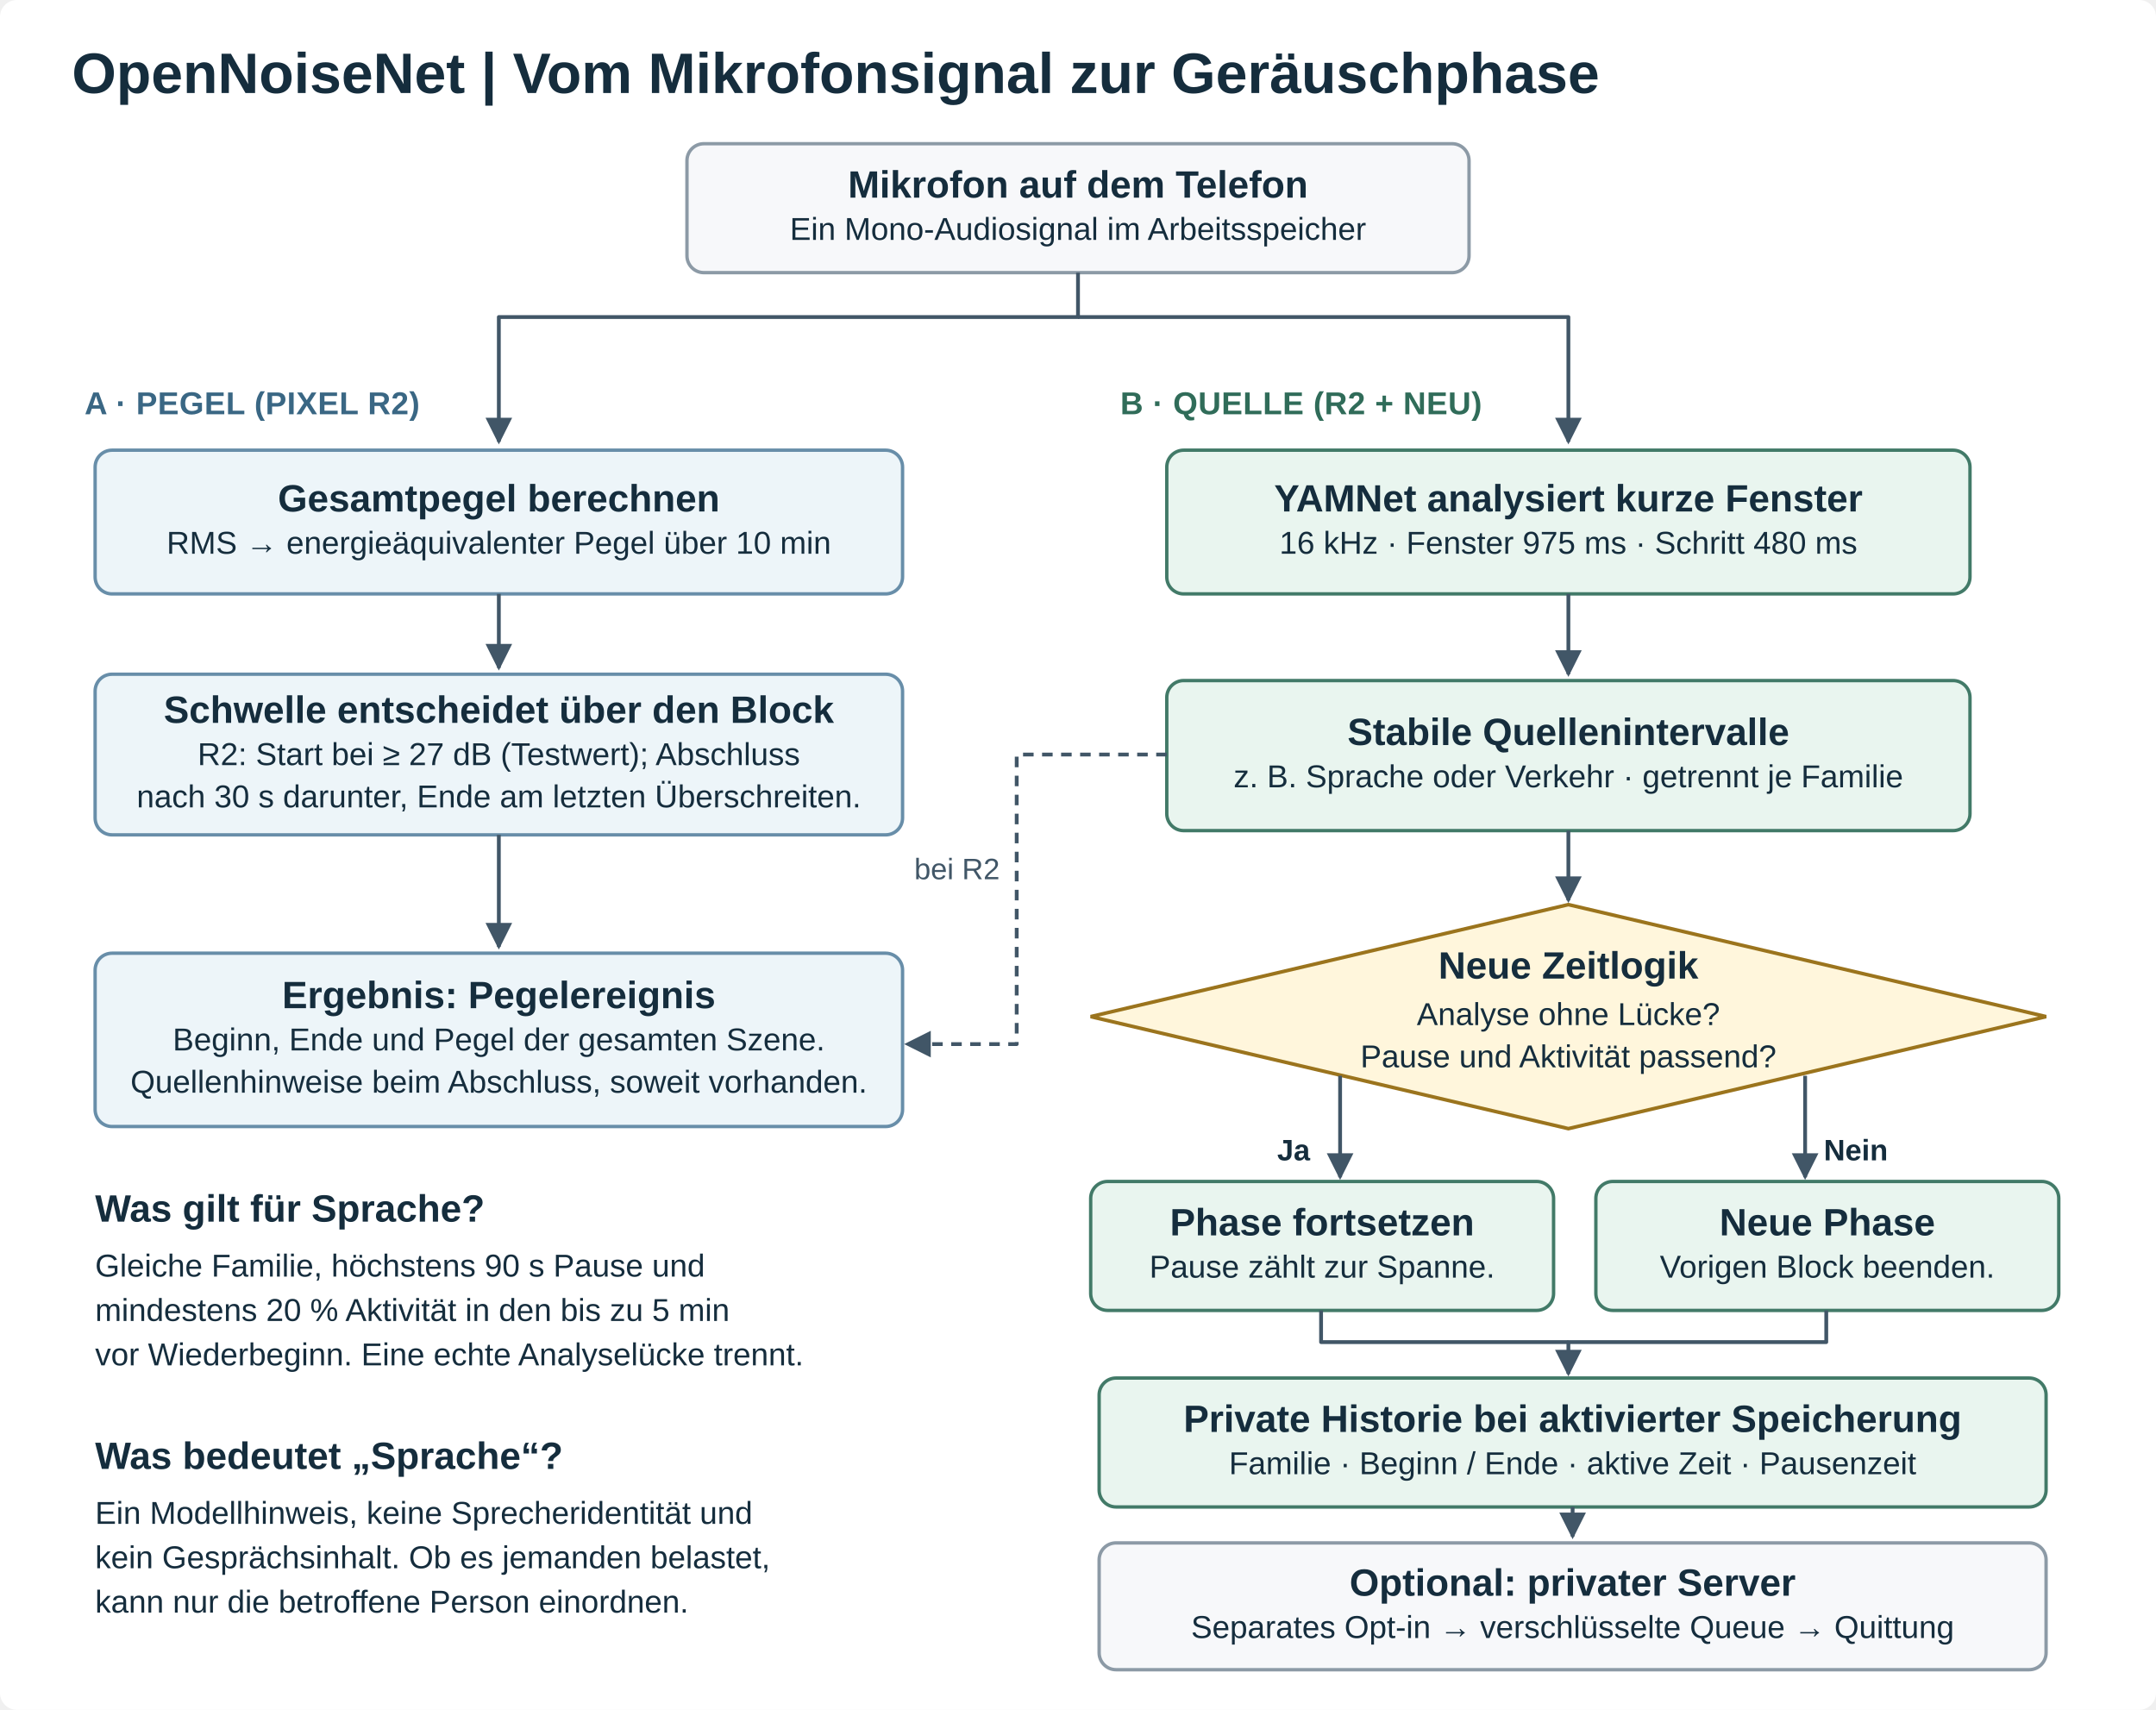
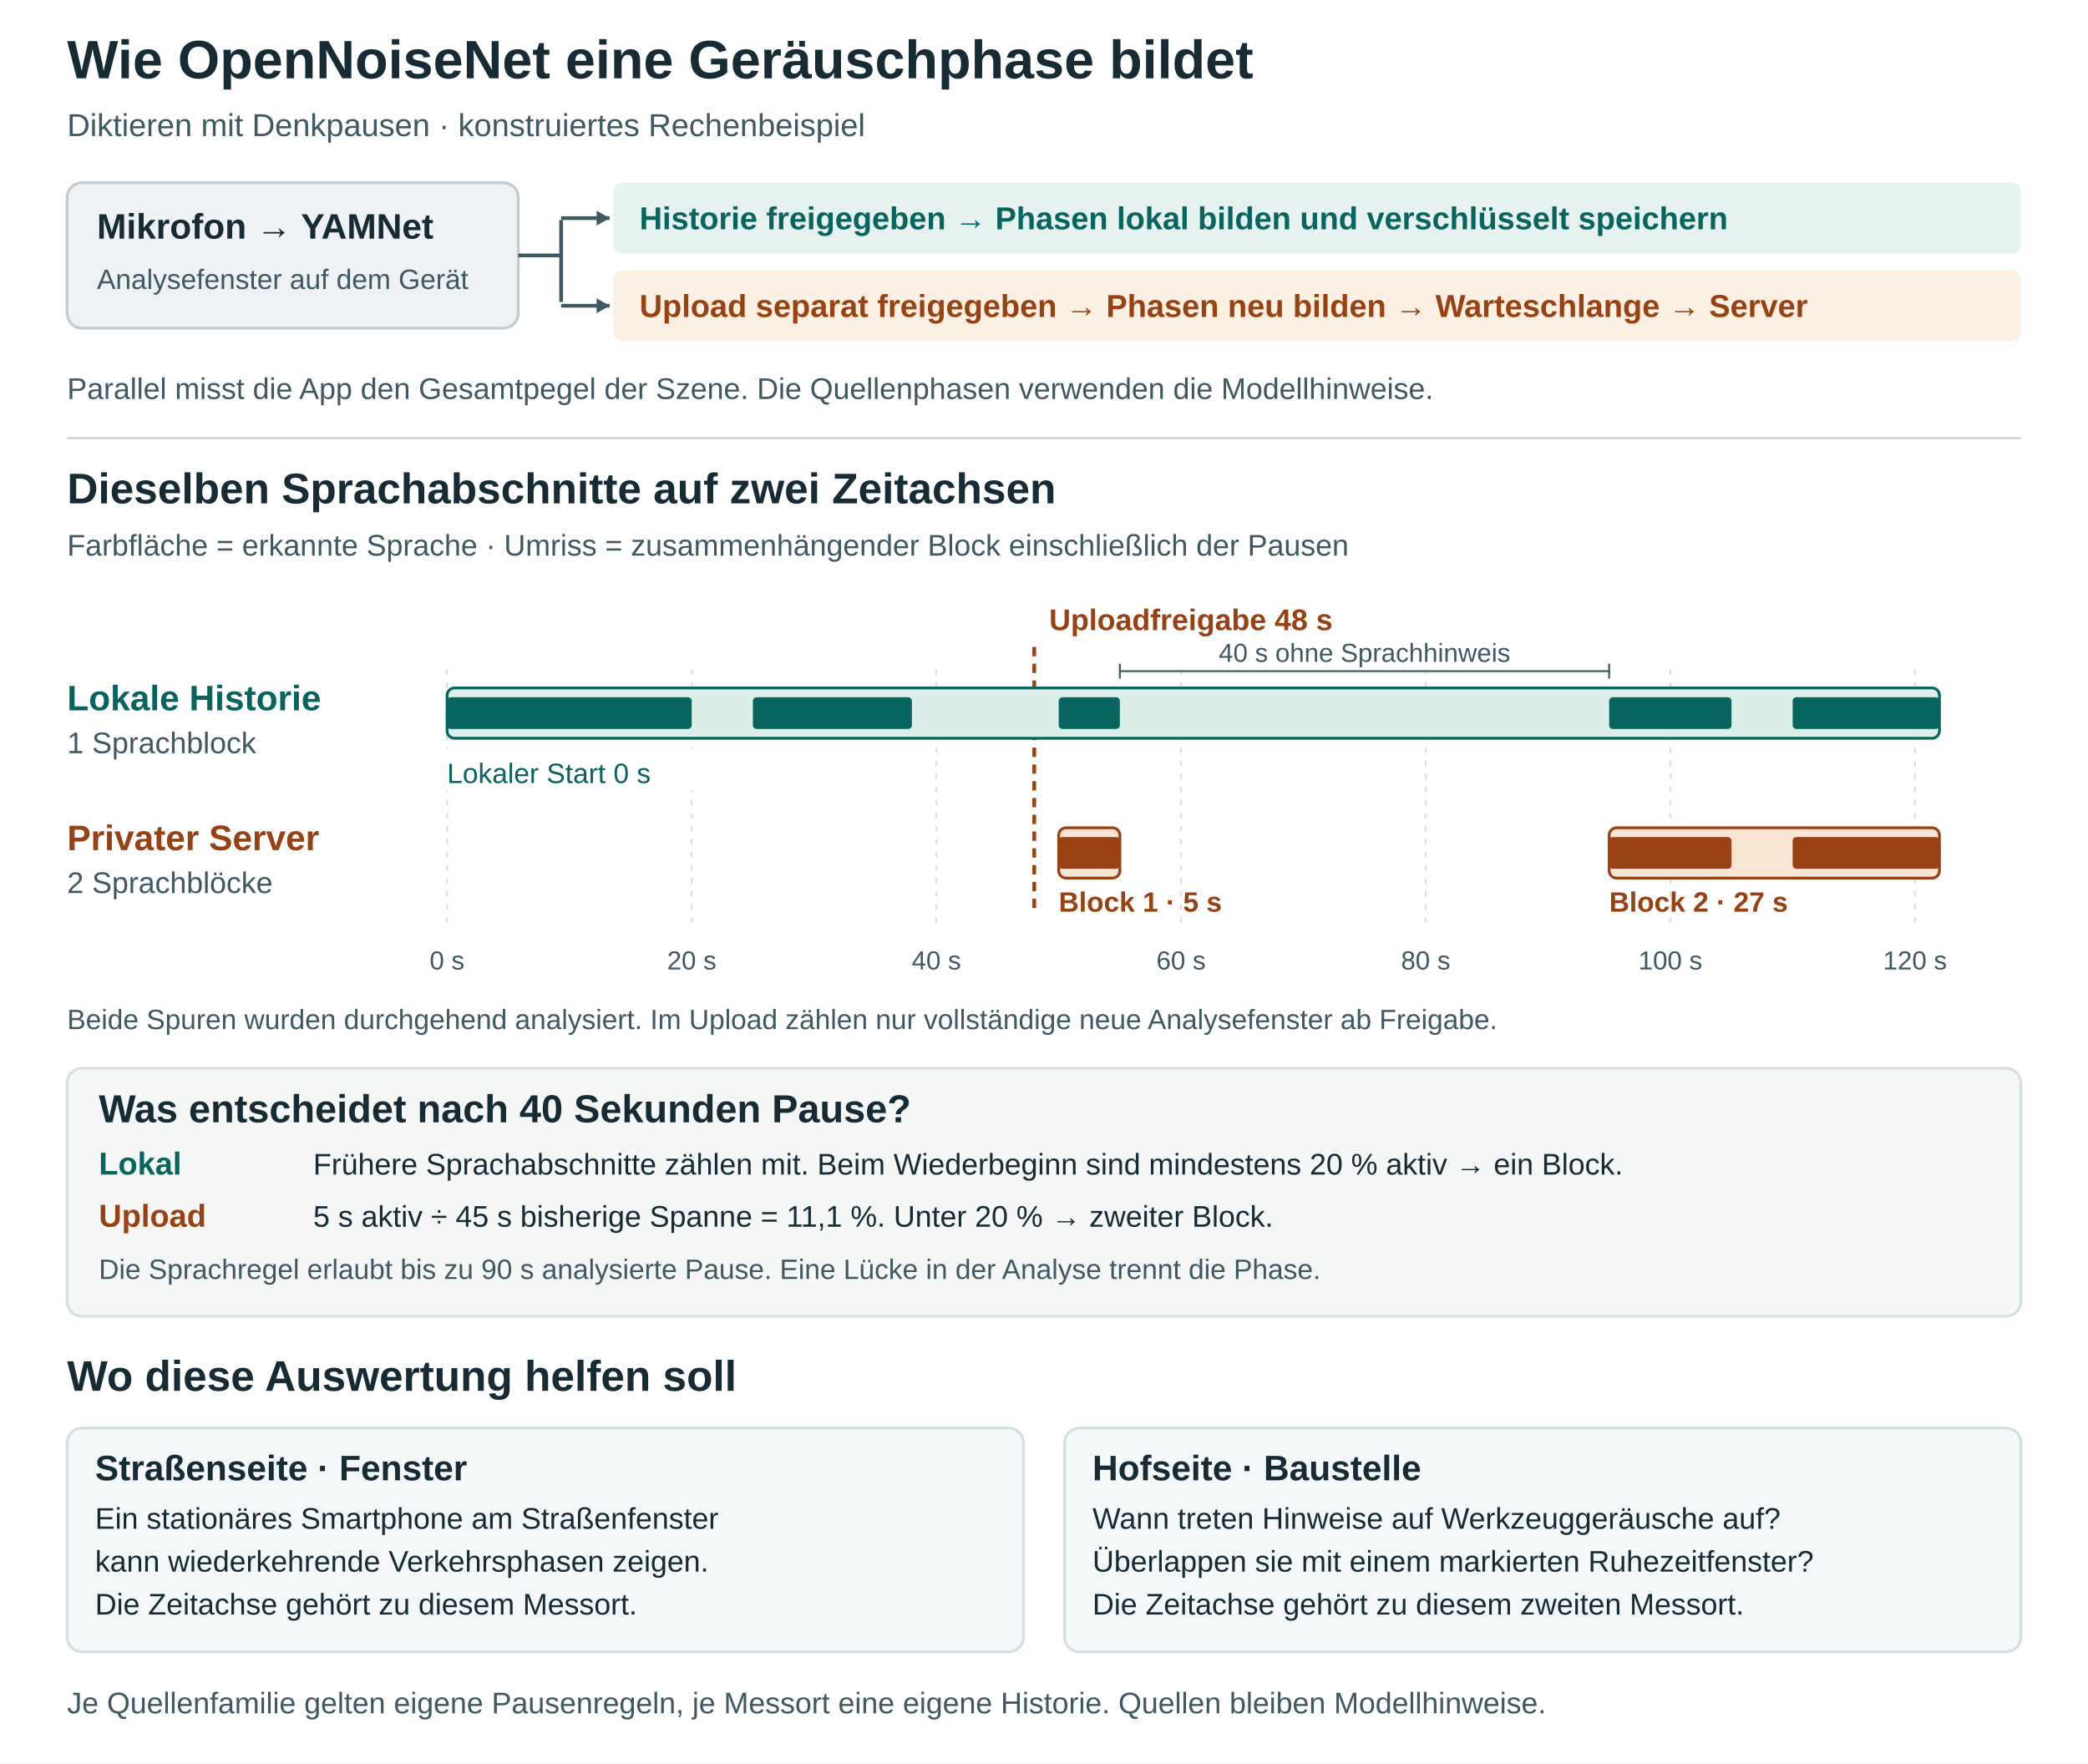
- <svg xmlns="http://www.w3.org/2000/svg" viewBox="0 0 1020 809" width="1020" height="809" role="img" aria-labelledby="title desc">
-   <defs>
-     <marker id="arr" viewBox="0 0 10 10" refX="9" refY="5" markerWidth="7" markerHeight="7" orient="auto-start-reverse">
-       <path d="M0 0 10 5 0 10Z" fill="#415667" />
-     </marker>
-   </defs>
-   <style>text{font-family:Arial,Helvetica,sans-serif;fill:#152d3d}.head{font-size:27px;font-weight:700}.lane{font-size:15px;font-weight:700;letter-spacing:.2px}.name{font-size:18px;font-weight:700}.sub{font-size:15px}.small{font-size:14px}.line{stroke:#415667;stroke-width:1.8;fill:none;stroke-linejoin:round}.lab{font-size:14px;font-weight:700}</style>
-   <rect width="1020" height="809" rx="8" fill="#fff" />
-   <text x="34" y="44" class="head" text-anchor="start">OpenNoiseNet  |  Vom Mikrofonsignal zur Geräuschphase</text>
-   <rect x="325" y="68" width="370" height="61" rx="8" fill="#f7f8fa" stroke="#8c9aa6" stroke-width="1.6" />
-   <text x="510.0" y="93.5" class="name" text-anchor="middle">Mikrofon auf dem Telefon</text>
-   <text x="510.0" y="113.5" class="sub" text-anchor="middle">Ein Mono-Audiosignal im Arbeitsspeicher</text>
-   <path d="M510 129 V150 H236 V209" class="line" marker-end="url(#arr)" />
-   <path d="M510 150 H742 V209" class="line" marker-end="url(#arr)" />
-   <text x="40" y="196" class="lane" text-anchor="start" style="fill:#3a6784">A · PEGEL (PIXEL R2)</text>
-   <text x="530" y="196" class="lane" text-anchor="start" style="fill:#306c59">B · QUELLE (R2 + NEU)</text>
-   <rect x="45" y="213" width="382" height="68" rx="8" fill="#edf5f9" stroke="#688ea9" stroke-width="1.6" />
-   <text x="236.0" y="242.0" class="name" text-anchor="middle">Gesamtpegel berechnen</text>
-   <text x="236.0" y="262.0" class="sub" text-anchor="middle">RMS → energieäquivalenter Pegel über 10 min</text>
-   <rect x="552" y="213" width="380" height="68" rx="8" fill="#e9f5ef" stroke="#427a68" stroke-width="1.6" />
-   <text x="742.0" y="242.0" class="name" text-anchor="middle">YAMNet analysiert kurze Fenster</text>
-   <text x="742.0" y="262.0" class="sub" text-anchor="middle">16 kHz · Fenster 975 ms · Schritt 480 ms</text>
-   <path d="M236 281 V316" class="line" marker-end="url(#arr)" />
-   <rect x="45" y="319" width="382" height="76" rx="8" fill="#edf5f9" stroke="#688ea9" stroke-width="1.6" />
-   <text x="236.0" y="342.0" class="name" text-anchor="middle">Schwelle entscheidet über den Block</text>
-   <text x="236.0" y="362.0" class="sub" text-anchor="middle">R2: Start bei ≥ 27 dB (Testwert); Abschluss</text>
-   <text x="236.0" y="382.0" class="sub" text-anchor="middle">nach 30 s darunter, Ende am letzten Überschreiten.</text>
-   <path d="M236 395 V448" class="line" marker-end="url(#arr)" />
-   <rect x="45" y="451" width="382" height="82" rx="8" fill="#edf5f9" stroke="#688ea9" stroke-width="1.6" />
-   <text x="236.0" y="477.0" class="name" text-anchor="middle">Ergebnis: Pegelereignis</text>
-   <text x="236.0" y="497.0" class="sub" text-anchor="middle">Beginn, Ende und Pegel der gesamten Szene.</text>
-   <text x="236.0" y="517.0" class="sub" text-anchor="middle">Quellenhinweise beim Abschluss, soweit vorhanden.</text>
-   <path d="M742 281 V319" class="line" marker-end="url(#arr)" />
-   <rect x="552" y="322" width="380" height="71" rx="8" fill="#e9f5ef" stroke="#427a68" stroke-width="1.6" />
-   <text x="742.0" y="352.5" class="name" text-anchor="middle">Stabile Quellenintervalle</text>
-   <text x="742.0" y="372.5" class="sub" text-anchor="middle">z. B. Sprache oder Verkehr · getrennt je Familie</text>
-   <path d="M552 357 H481 V494 H429" class="line" stroke-dasharray="5 4" marker-end="url(#arr)" />
-   <text x="473" y="416" class="small" text-anchor="end" style="fill:#415667">bei R2</text>
-   <path d="M742 393 V426" class="line" marker-end="url(#arr)" />
-   <polygon points="742,428 968,481 742,534 516,481" fill="#fff6dc" stroke="#9b741d" stroke-width="1.7" />
-   <text x="742" y="463" class="name" text-anchor="middle">Neue Zeitlogik</text>
-   <text x="742" y="485" class="sub" text-anchor="middle">Analyse ohne Lücke?</text>
-   <text x="742" y="505" class="sub" text-anchor="middle">Pause und Aktivität passend?</text>
-   <path d="M634 509 V557" class="line" marker-end="url(#arr)" />
-   <path d="M854 509 V557" class="line" marker-end="url(#arr)" />
-   <text x="612" y="549" class="lab" text-anchor="middle">Ja</text>
-   <text x="878" y="549" class="lab" text-anchor="middle">Nein</text>
-   <rect x="516" y="559" width="219" height="61" rx="8" fill="#e9f5ef" stroke="#427a68" stroke-width="1.6" />
-   <text x="625.5" y="584.5" class="name" text-anchor="middle">Phase fortsetzen</text>
-   <text x="625.5" y="604.5" class="sub" text-anchor="middle">Pause zählt zur Spanne.</text>
-   <rect x="755" y="559" width="219" height="61" rx="8" fill="#e9f5ef" stroke="#427a68" stroke-width="1.6" />
-   <text x="864.5" y="584.5" class="name" text-anchor="middle">Neue Phase</text>
-   <text x="864.5" y="604.5" class="sub" text-anchor="middle">Vorigen Block beenden.</text>
-   <path d="M625 620 V635 H742" class="line" />
-   <path d="M864 620 V635 H742 V650" class="line" marker-end="url(#arr)" />
-   <rect x="520" y="652" width="448" height="61" rx="8" fill="#e9f5ef" stroke="#427a68" stroke-width="1.6" />
-   <text x="744.0" y="677.5" class="name" text-anchor="middle">Private Historie bei aktivierter Speicherung</text>
-   <text x="744.0" y="697.5" class="sub" text-anchor="middle">Familie · Beginn / Ende · aktive Zeit · Pausenzeit</text>
-   <path d="M744 713 V727" class="line" marker-end="url(#arr)" />
-   <rect x="520" y="730" width="448" height="60" rx="8" fill="#f7f8fa" stroke="#8c9aa6" stroke-width="1.6" />
-   <text x="744.0" y="755.0" class="name" text-anchor="middle">Optional: privater Server</text>
-   <text x="744.0" y="775.0" class="sub" text-anchor="middle">Separates Opt-in → verschlüsselte Queue → Quittung</text>
-   <text x="45" y="578" class="name" text-anchor="start">Was gilt für Sprache?</text>
-   <text x="45" y="604" class="sub" text-anchor="start">Gleiche Familie, höchstens 90 s Pause und</text>
-   <text x="45" y="625" class="sub" text-anchor="start">mindestens 20 % Aktivität in den bis zu 5 min</text>
-   <text x="45" y="646" class="sub" text-anchor="start">vor Wiederbeginn. Eine echte Analyselücke trennt.</text>
-   <text x="45" y="695" class="name" text-anchor="start">Was bedeutet „Sprache“?</text>
-   <text x="45" y="721" class="sub" text-anchor="start">Ein Modellhinweis, keine Sprecheridentität und</text>
-   <text x="45" y="742" class="sub" text-anchor="start">kein Gesprächsinhalt. Ob es jemanden belastet,</text>
-   <text x="45" y="763" class="sub" text-anchor="start">kann nur die betroffene Person einordnen.</text>
+ <svg xmlns="http://www.w3.org/2000/svg" width="1120" height="946" viewBox="0 0 1120 946" role="img" aria-labelledby="title desc">
+   <style>text{font-family:Arial,Helvetica,sans-serif}svg{background:white}</style>
+   <rect x="0" y="0" width="1120" height="946" rx="0" fill="#fff" stroke="none" stroke-width="1.5" />
+   <text x="36" y="42" font-size="29" fill="#172b34" font-weight="700" text-anchor="start">Wie OpenNoiseNet eine Geräuschphase bildet</text>
+   <text x="36" y="73" font-size="17" fill="#405862" font-weight="400" text-anchor="start">Diktieren mit Denkpausen · konstruiertes Rechenbeispiel</text>
+   <rect x="36" y="98" width="242" height="78" rx="8" fill="#eef2f4" stroke="#c2cdd2" stroke-width="1.5" />
+   <text x="52" y="128" font-size="19" fill="#172b34" font-weight="700" text-anchor="start">Mikrofon → YAMNet</text>
+   <text x="52" y="155" font-size="15" fill="#405862" font-weight="400" text-anchor="start">Analysefenster auf dem Gerät</text>
+   <line x1="278" y1="137" x2="301" y2="137" stroke="#405862" stroke-width="2" />
+   <line x1="301" y1="118" x2="301" y2="162" stroke="#405862" stroke-width="2" />
+   <line x1="301" y1="117" x2="327" y2="117" stroke="#405862" stroke-width="2" />
+   <polygon points="327,117 320,113 320,121" fill="#405862" />
+   <rect x="329" y="98" width="755" height="38" rx="5" fill="#e5f2ef" stroke="none" stroke-width="1.5" />
+   <text x="343" y="123" font-size="17" fill="#08645e" font-weight="700" text-anchor="start">Historie freigegeben → Phasen lokal bilden und verschlüsselt speichern</text>
+   <line x1="301" y1="164" x2="327" y2="164" stroke="#405862" stroke-width="2" />
+   <polygon points="327,164 320,160 320,168" fill="#405862" />
+   <rect x="329" y="145" width="755" height="38" rx="5" fill="#fcf0e3" stroke="none" stroke-width="1.5" />
+   <text x="343" y="170" font-size="17" fill="#984213" font-weight="700" text-anchor="start">Upload separat freigegeben → Phasen neu bilden → Warteschlange → Server</text>
+   <text x="36" y="214" font-size="16" fill="#405862" font-weight="400" text-anchor="start">Parallel misst die App den Gesamtpegel der Szene. Die Quellenphasen verwenden die Modellhinweise.</text>
+   <line x1="36" y1="235" x2="1084" y2="235" stroke="#bfccce" stroke-width="1" />
+   <text x="36" y="270" font-size="23" fill="#172b34" font-weight="700" text-anchor="start">Dieselben Sprachabschnitte auf zwei Zeitachsen</text>
+   <text x="36" y="298" font-size="16" fill="#405862" font-weight="400" text-anchor="start">Farbfläche = erkannte Sprache     ·     Umriss = zusammenhängender Block einschließlich der Pausen</text>
+   <line x1="239.808" y1="359" x2="239.808" y2="499" stroke="#d9e2e1" stroke-width="1" stroke-dasharray="3 4" />
+   <text x="239.808" y="520" font-size="14" fill="#405862" font-weight="400" text-anchor="middle">0 s</text>
+   <line x1="371.038" y1="359" x2="371.038" y2="499" stroke="#d9e2e1" stroke-width="1" stroke-dasharray="3 4" />
+   <text x="371.038" y="520" font-size="14" fill="#405862" font-weight="400" text-anchor="middle">20 s</text>
+   <line x1="502.269" y1="359" x2="502.269" y2="499" stroke="#d9e2e1" stroke-width="1" stroke-dasharray="3 4" />
+   <text x="502.269" y="520" font-size="14" fill="#405862" font-weight="400" text-anchor="middle">40 s</text>
+   <line x1="633.5" y1="359" x2="633.5" y2="499" stroke="#d9e2e1" stroke-width="1" stroke-dasharray="3 4" />
+   <text x="633.5" y="520" font-size="14" fill="#405862" font-weight="400" text-anchor="middle">60 s</text>
+   <line x1="764.731" y1="359" x2="764.731" y2="499" stroke="#d9e2e1" stroke-width="1" stroke-dasharray="3 4" />
+   <text x="764.731" y="520" font-size="14" fill="#405862" font-weight="400" text-anchor="middle">80 s</text>
+   <line x1="895.962" y1="359" x2="895.962" y2="499" stroke="#d9e2e1" stroke-width="1" stroke-dasharray="3 4" />
+   <text x="895.962" y="520" font-size="14" fill="#405862" font-weight="400" text-anchor="middle">100 s</text>
+   <line x1="1027.192" y1="359" x2="1027.192" y2="499" stroke="#d9e2e1" stroke-width="1" stroke-dasharray="3 4" />
+   <text x="1027.192" y="520" font-size="14" fill="#405862" font-weight="400" text-anchor="middle">120 s</text>
+   <text x="562.762" y="338" font-size="16" fill="#984213" font-weight="700" text-anchor="start">Uploadfreigabe  48 s</text>
+   <line x1="554.762" y1="347" x2="554.762" y2="491" stroke="#984213" stroke-width="2" stroke-dasharray="5 4" />
+   <text x="36" y="381" font-size="19" fill="#08645e" font-weight="700" text-anchor="start">Lokale Historie</text>
+   <text x="36" y="404" font-size="16" fill="#405862" font-weight="400" text-anchor="start">1 Sprachblock</text>
+   <text x="36" y="456" font-size="19" fill="#984213" font-weight="700" text-anchor="start">Privater Server</text>
+   <text x="36" y="479" font-size="16" fill="#405862" font-weight="400" text-anchor="start">2 Sprachblöcke</text>
+   <rect x="239.808" y="369" width="800.508" height="27" rx="4" fill="#dceeea" stroke="#08645e" stroke-width="1.5" />
+   <rect x="239.808" y="374" width="131.231" height="17" rx="2" fill="#08645e" stroke="none" stroke-width="1.5" />
+   <rect x="403.846" y="374" width="85.3" height="17" rx="2" fill="#08645e" stroke="none" stroke-width="1.5" />
+   <rect x="567.885" y="374" width="32.808" height="17" rx="2" fill="#08645e" stroke="none" stroke-width="1.5" />
+   <rect x="863.154" y="374" width="65.615" height="17" rx="2" fill="#08645e" stroke="none" stroke-width="1.5" />
+   <rect x="961.577" y="374" width="78.738" height="17" rx="2" fill="#08645e" stroke="none" stroke-width="1.5" />
+   <rect x="567.885" y="444" width="32.808" height="27" rx="4" fill="#f9e6d4" stroke="#984213" stroke-width="1.5" />
+   <rect x="567.885" y="449" width="32.808" height="17" rx="2" fill="#984213" stroke="none" stroke-width="1.5" />
+   <rect x="863.154" y="444" width="177.162" height="27" rx="4" fill="#f9e6d4" stroke="#984213" stroke-width="1.5" />
+   <rect x="863.154" y="449" width="65.615" height="17" rx="2" fill="#984213" stroke="none" stroke-width="1.5" />
+   <rect x="961.577" y="449" width="78.738" height="17" rx="2" fill="#984213" stroke="none" stroke-width="1.5" />
+   <rect x="237.808" y="402" width="245" height="22" rx="0" fill="#fff" stroke="none" stroke-width="1.5" />
+   <text x="239.808" y="420" font-size="15" fill="#08645e" font-weight="400" text-anchor="start">Lokaler Start 0 s</text>
+   <line x1="600.692" y1="360" x2="863.154" y2="360" stroke="#405862" stroke-width="1" />
+   <line x1="600.692" y1="356" x2="600.692" y2="364" stroke="#405862" stroke-width="1" />
+   <line x1="863.154" y1="356" x2="863.154" y2="364" stroke="#405862" stroke-width="1" />
+   <text x="731.923" y="355" font-size="14" fill="#405862" font-weight="400" text-anchor="middle">40 s ohne Sprachhinweis</text>
+   <text x="863.154" y="489" font-size="15" fill="#984213" font-weight="700" text-anchor="start">Block 2 · 27 s</text>
+   <text x="567.885" y="489" font-size="15" fill="#984213" font-weight="700" text-anchor="start">Block 1 · 5 s</text>
+   <text x="36" y="552" font-size="15" fill="#405862" font-weight="400" text-anchor="start">Beide Spuren wurden durchgehend analysiert. Im Upload zählen nur vollständige neue Analysefenster ab Freigabe.</text>
+   <rect x="36" y="573" width="1048" height="133" rx="8" fill="#f5f7f6" stroke="#d6e0dc" stroke-width="1.5" />
+   <text x="53" y="602" font-size="21" fill="#172b34" font-weight="700" text-anchor="start">Was entscheidet nach 40 Sekunden Pause?</text>
+   <text x="53" y="630" font-size="17" fill="#08645e" font-weight="700" text-anchor="start">Lokal</text>
+   <text x="168" y="630" font-size="16" fill="#172b34" font-weight="400" text-anchor="start">Frühere Sprachabschnitte zählen mit. Beim Wiederbeginn sind mindestens 20 % aktiv → ein Block.</text>
+   <text x="53" y="658" font-size="17" fill="#984213" font-weight="700" text-anchor="start">Upload</text>
+   <text x="168" y="658" font-size="16" fill="#172b34" font-weight="400" text-anchor="start">5 s aktiv ÷ 45 s bisherige Spanne = 11,1 %. Unter 20 % → zweiter Block.</text>
+   <text x="53" y="686" font-size="15" fill="#405862" font-weight="400" text-anchor="start">Die Sprachregel erlaubt bis zu 90 s analysierte Pause. Eine Lücke in der Analyse trennt die Phase.</text>
+   <text x="36" y="746" font-size="23" fill="#172b34" font-weight="700" text-anchor="start">Wo diese Auswertung helfen soll</text>
+   <rect x="36" y="766" width="513" height="120" rx="8" fill="#f5f8f9" stroke="#d4dfe1" stroke-width="1.5" />
+   <text x="51" y="794" font-size="19" fill="#172b34" font-weight="700" text-anchor="start">Straßenseite · Fenster</text>
+   <text x="51" y="820" font-size="16" fill="#172b34" font-weight="400" text-anchor="start">Ein stationäres Smartphone am Straßenfenster</text>
+   <text x="51" y="843" font-size="16" fill="#172b34" font-weight="400" text-anchor="start">kann wiederkehrende Verkehrsphasen zeigen.</text>
+   <text x="51" y="866" font-size="16" fill="#172b34" font-weight="400" text-anchor="start">Die Zeitachse gehört zu diesem Messort.</text>
+   <rect x="571" y="766" width="513" height="120" rx="8" fill="#f5f8f9" stroke="#d4dfe1" stroke-width="1.5" />
+   <text x="586" y="794" font-size="19" fill="#172b34" font-weight="700" text-anchor="start">Hofseite · Baustelle</text>
+   <text x="586" y="820" font-size="16" fill="#172b34" font-weight="400" text-anchor="start">Wann treten Hinweise auf Werkzeuggeräusche auf?</text>
+   <text x="586" y="843" font-size="16" fill="#172b34" font-weight="400" text-anchor="start">Überlappen sie mit einem markierten Ruhezeitfenster?</text>
+   <text x="586" y="866" font-size="16" fill="#172b34" font-weight="400" text-anchor="start">Die Zeitachse gehört zu diesem zweiten Messort.</text>
+   <text x="36" y="919" font-size="16" fill="#405862" font-weight="400" text-anchor="start">Je Quellenfamilie gelten eigene Pausenregeln, je Messort eine eigene Historie. Quellen bleiben Modellhinweise.</text>
</svg>
